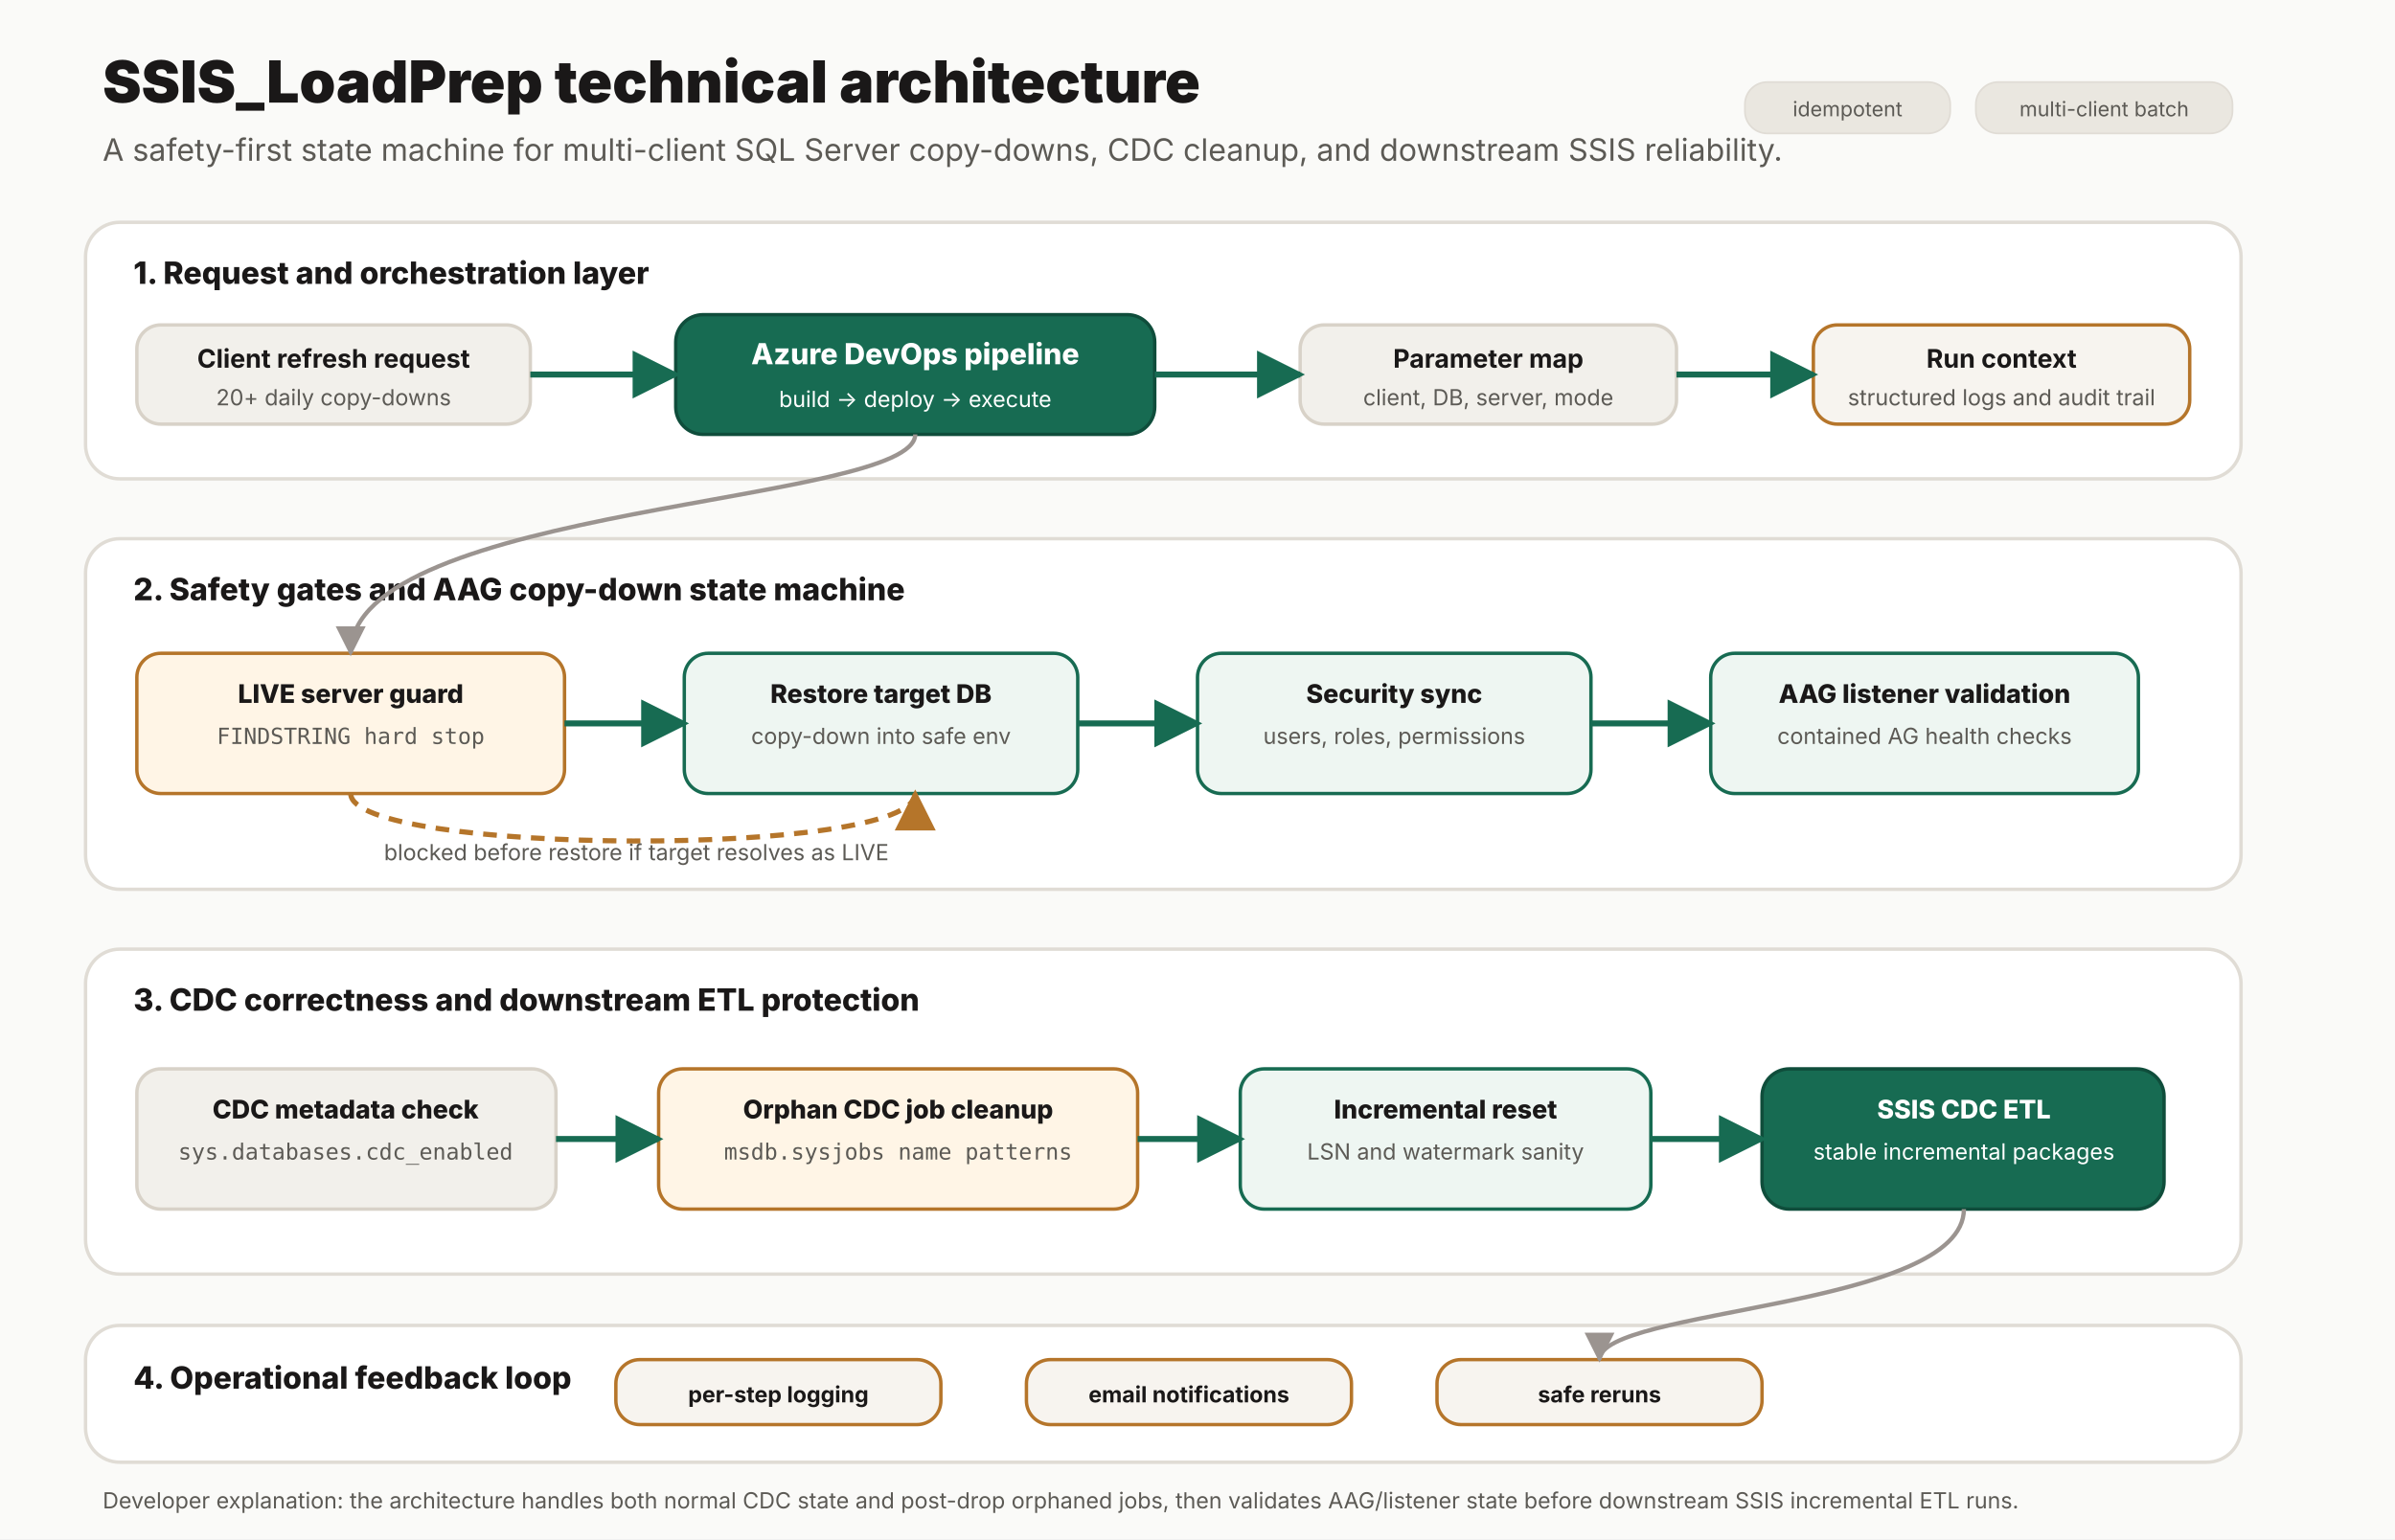
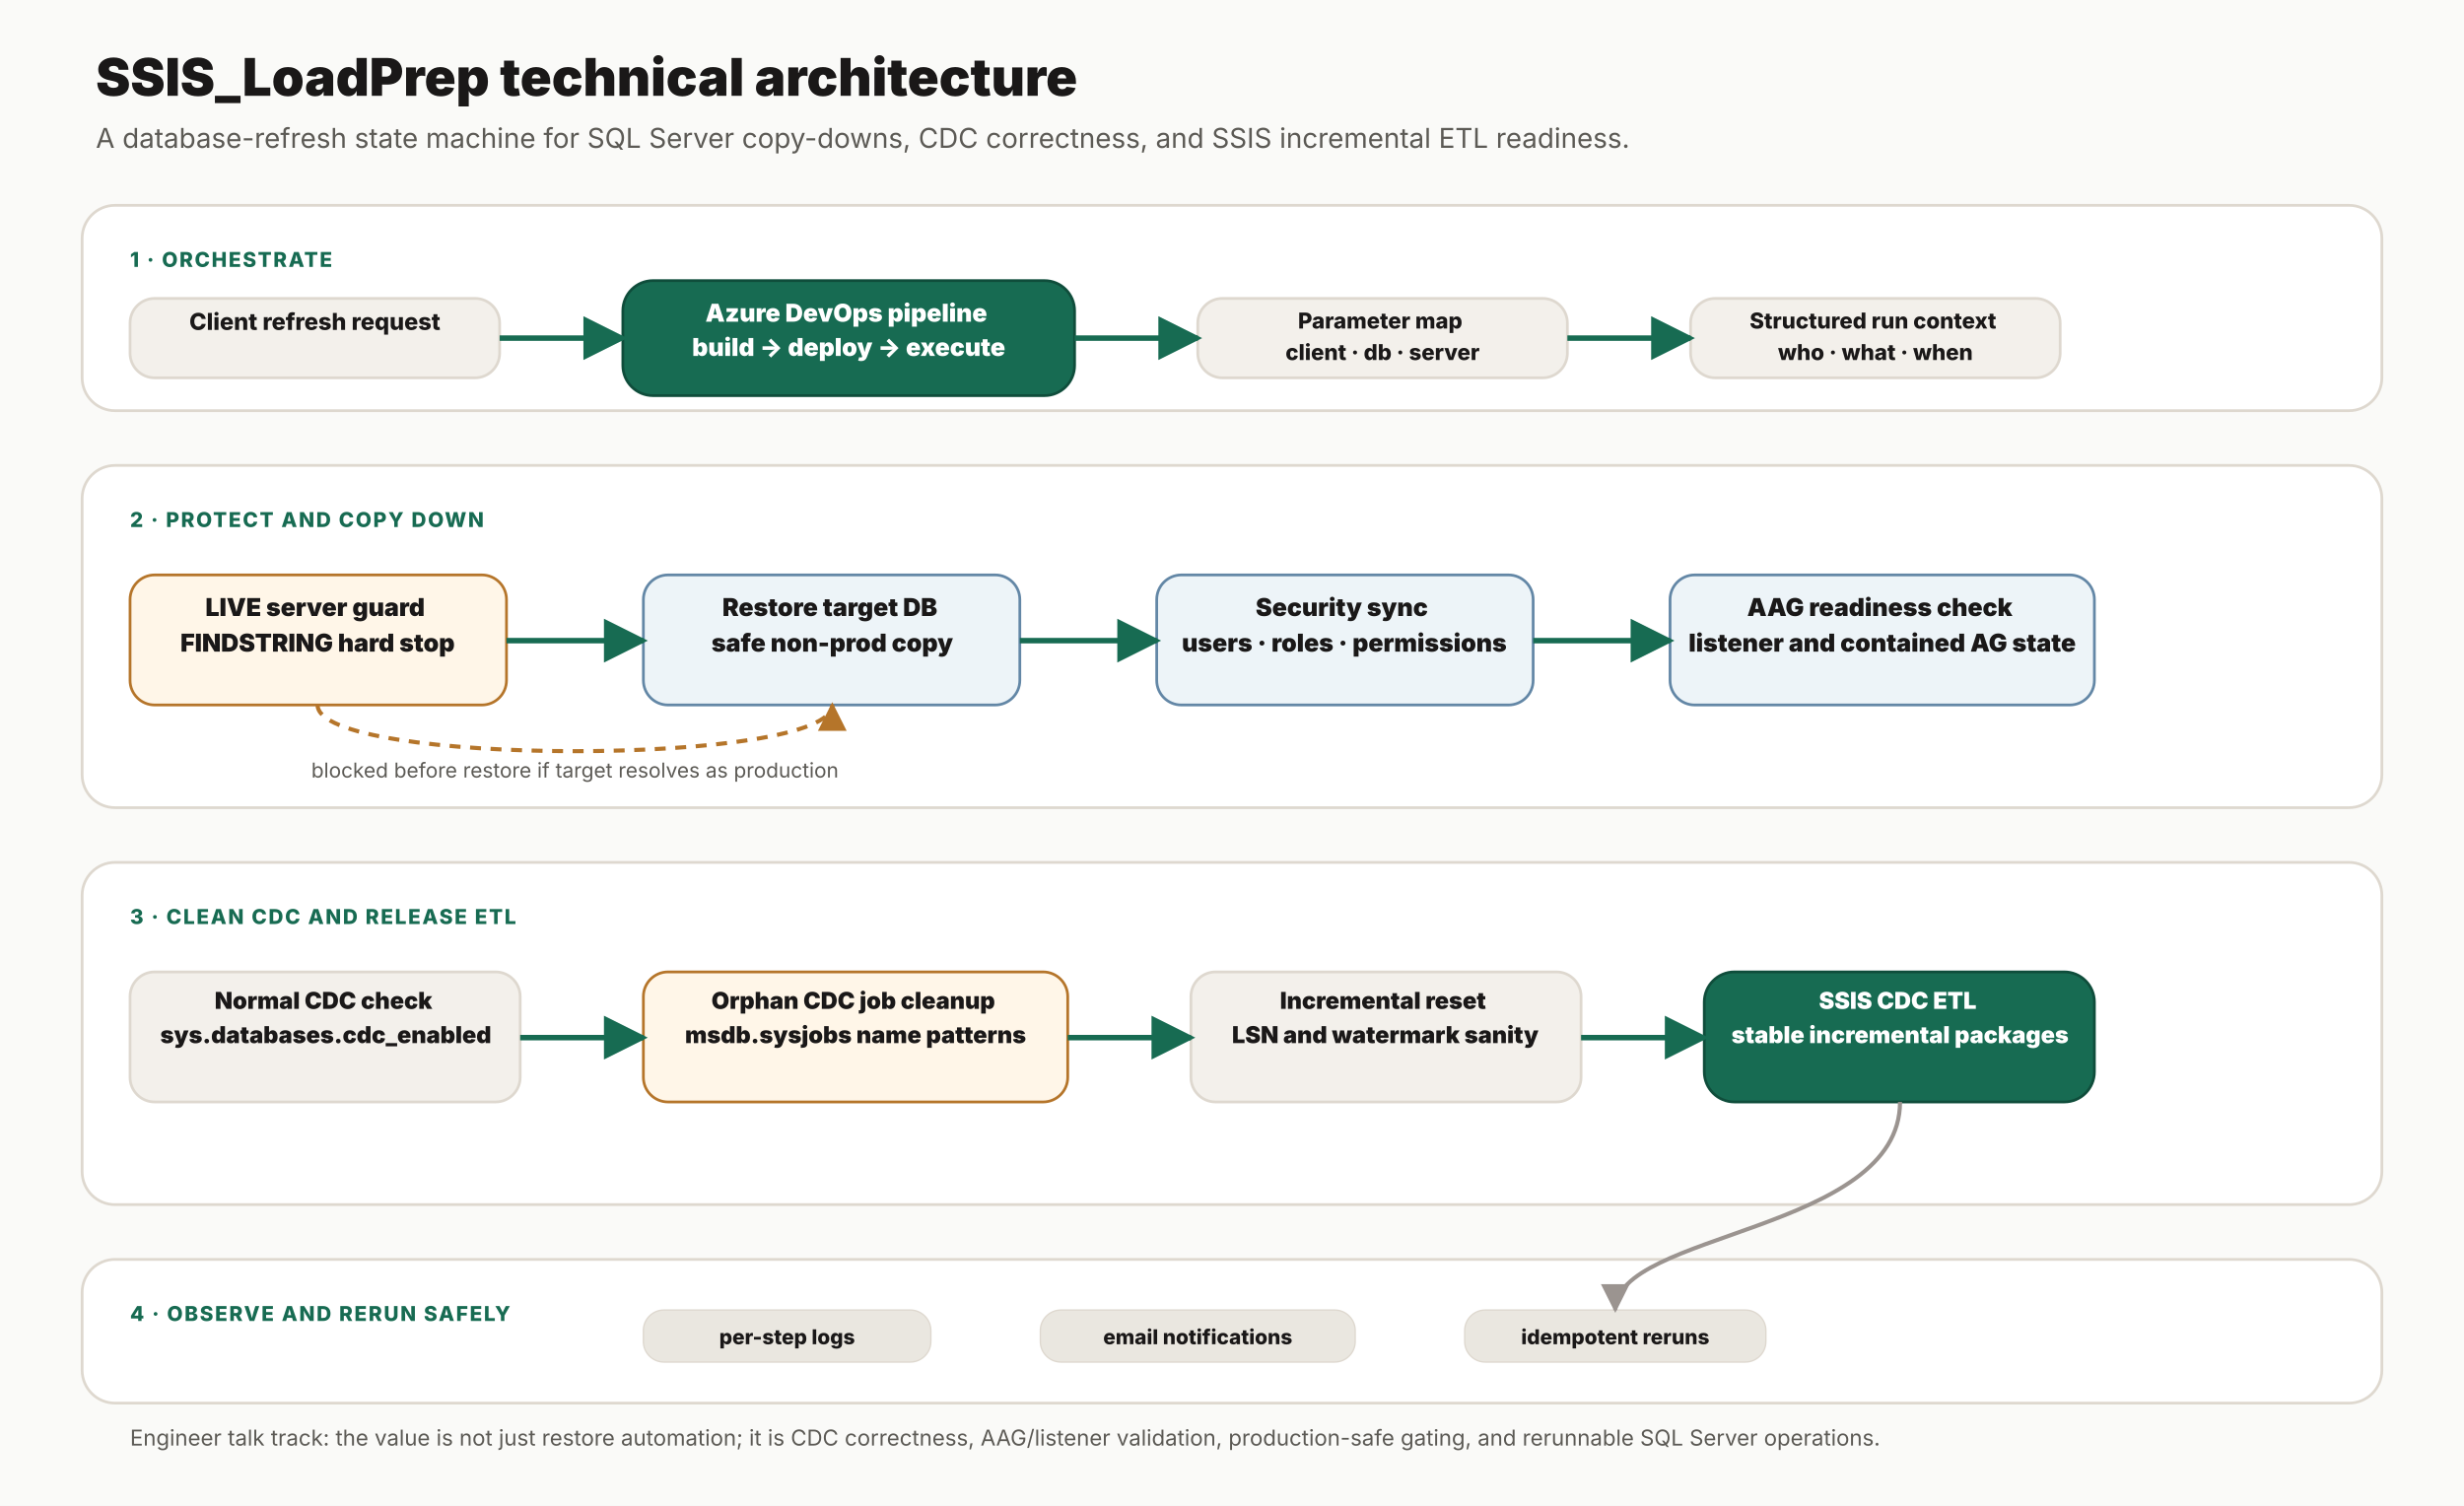
- <svg xmlns="http://www.w3.org/2000/svg" width="1400" height="900" viewBox="0 0 1400 900" role="img" aria-labelledby="title desc">
+ <svg xmlns="http://www.w3.org/2000/svg" width="1800" height="1100" viewBox="0 0 1800 1100" role="img" aria-labelledby="title desc">
  <defs>
    <style>
-       .bg { fill: #fafaf8; }
-       .swim { fill: #ffffff; stroke: #e0dcd5; stroke-width: 2; rx: 20; }
-       .box { fill: #f2f0eb; stroke: #d8d2c8; stroke-width: 2; rx: 14; }
-       .core { fill: #176b52; stroke: #0f4d3b; stroke-width: 2; rx: 16; }
-       .risk { fill: #fff5e6; stroke: #b5752a; stroke-width: 2; rx: 14; }
-       .data { fill: #eef6f2; stroke: #176b52; stroke-width: 2; rx: 14; }
-       .obs { fill: #f7f4ef; stroke: #b5752a; stroke-width: 2; rx: 14; }
-       .text { font-family: Inter, Segoe UI, Arial, sans-serif; fill: #1a1818; }
-       .muted { fill: #5c5a55; }
-       .white { fill: #ffffff; }
-       .mono { font-family: Consolas, Menlo, monospace; }
-       .arrow { stroke: #176b52; stroke-width: 3.5; fill: none; marker-end: url(#arrowhead); }
-       .dash { stroke: #b5752a; stroke-width: 3; fill: none; stroke-dasharray: 8 6; marker-end: url(#arrowhead-warm); }
-       .mutedLine { stroke: #9b9490; stroke-width: 2.5; fill: none; marker-end: url(#arrowhead-muted); }
-       .pill { fill: #eae7e0; stroke: #e0dcd5; rx: 13; }
+       .bg{fill:#fafaf8}.card{fill:#fff;stroke:#ded8cf;stroke-width:2;rx:24}.soft{fill:#f3f0eb;stroke:#ded8cf;stroke-width:2;rx:18}
+       .green{fill:#176b52;stroke:#0f4d3b;stroke-width:2;rx:22}.amber{fill:#fff6e8;stroke:#b5752a;stroke-width:2;rx:18}.blue{fill:#edf4f8;stroke:#6387a6;stroke-width:2;rx:18}
+       .text{font-family:Inter,Segoe UI,Arial,sans-serif;fill:#1a1818}.muted{font-family:Inter,Segoe UI,Arial,sans-serif;fill:#5c5a55}.white{font-family:Inter,Segoe UI,Arial,sans-serif;fill:#fff}.mono{font-family:Consolas,Menlo,monospace;fill:#3a3733}
+       .arrow{stroke:#176b52;stroke-width:4;fill:none;marker-end:url(#arrow)}.arrow2{stroke:#9b9490;stroke-width:3;fill:none;marker-end:url(#arrow-gray)}.dash{stroke:#b5752a;stroke-width:3;stroke-dasharray:8 7;fill:none;marker-end:url(#arrow-amber)}
+       .metric{font-family:Inter,Segoe UI,Arial,sans-serif;fill:#176b52;font-weight:850}.small{font-size:14px}.label{font-family:Inter,Segoe UI,Arial,sans-serif;fill:#176b52;font-weight:800;letter-spacing:.08em}.pill{fill:#eae7e0;stroke:#ded8cf;rx:15}
    </style>
-     <marker id="arrowhead" viewBox="0 0 10 10" refX="9" refY="5" markerWidth="8" markerHeight="8" orient="auto-start-reverse">
-       <path d="M 0 0 L 10 5 L 0 10 z" fill="#176b52" />
+     <marker id="arrow" viewBox="0 0 10 10" refX="9" refY="5" markerWidth="8" markerHeight="8" orient="auto-start-reverse">
+       <path d="M0 0 10 5 0 10z" fill="#176b52" />
    </marker>
-     <marker id="arrowhead-warm" viewBox="0 0 10 10" refX="9" refY="5" markerWidth="8" markerHeight="8" orient="auto-start-reverse">
-       <path d="M 0 0 L 10 5 L 0 10 z" fill="#b5752a" />
+     <marker id="arrow-gray" viewBox="0 0 10 10" refX="9" refY="5" markerWidth="7" markerHeight="7" orient="auto-start-reverse">
+       <path d="M0 0 10 5 0 10z" fill="#9b9490" />
    </marker>
-     <marker id="arrowhead-muted" viewBox="0 0 10 10" refX="9" refY="5" markerWidth="7" markerHeight="7" orient="auto-start-reverse">
-       <path d="M 0 0 L 10 5 L 0 10 z" fill="#9b9490" />
+     <marker id="arrow-amber" viewBox="0 0 10 10" refX="9" refY="5" markerWidth="7" markerHeight="7" orient="auto-start-reverse">
+       <path d="M0 0 10 5 0 10z" fill="#b5752a" />
    </marker>
  </defs>
-   <rect class="bg" width="1400" height="900" />
-   <text x="60" y="60" class="text" font-size="34" font-weight="850">SSIS_LoadPrep technical architecture</text>
-   <text x="60" y="94" class="text muted" font-size="18">A safety-first state machine for multi-client SQL Server copy-downs, CDC cleanup, and downstream SSIS reliability.</text>
-   <rect class="swim" x="50" y="130" width="1260" height="150" />
-   <text x="78" y="166" class="text" font-size="18" font-weight="800">1. Request and orchestration layer</text>
-   <rect class="box" x="80" y="190" width="230" height="58" />
-   <text x="195" y="215" class="text" font-size="15" font-weight="750" text-anchor="middle">Client refresh request</text>
-   <text x="195" y="237" class="text muted" font-size="13" text-anchor="middle">20+ daily copy-downs</text>
-   <rect class="core" x="395" y="184" width="280" height="70" />
-   <text x="535" y="213" class="text white" font-size="17" font-weight="800" text-anchor="middle">Azure DevOps pipeline</text>
-   <text x="535" y="238" class="text white" font-size="13" text-anchor="middle">build → deploy → execute</text>
-   <rect class="box" x="760" y="190" width="220" height="58" />
-   <text x="870" y="215" class="text" font-size="15" font-weight="750" text-anchor="middle">Parameter map</text>
-   <text x="870" y="237" class="text muted" font-size="13" text-anchor="middle">client, DB, server, mode</text>
-   <rect class="obs" x="1060" y="190" width="220" height="58" />
-   <text x="1170" y="215" class="text" font-size="15" font-weight="750" text-anchor="middle">Run context</text>
-   <text x="1170" y="237" class="text muted" font-size="13" text-anchor="middle">structured logs and audit trail</text>
-   <path class="arrow" d="M 310 219 L 395 219" />
-   <path class="arrow" d="M 675 219 L 760 219" />
-   <path class="arrow" d="M 980 219 L 1060 219" />
-   <rect class="swim" x="50" y="315" width="1260" height="205" />
-   <text x="78" y="351" class="text" font-size="18" font-weight="800">2. Safety gates and AAG copy-down state machine</text>
-   <rect class="risk" x="80" y="382" width="250" height="82" />
-   <text x="205" y="411" class="text" font-size="15" font-weight="800" text-anchor="middle">LIVE server guard</text>
-   <text x="205" y="435" class="text muted mono" font-size="13" text-anchor="middle">FINDSTRING hard stop</text>
-   <rect class="data" x="400" y="382" width="230" height="82" />
-   <text x="515" y="411" class="text" font-size="15" font-weight="800" text-anchor="middle">Restore target DB</text>
-   <text x="515" y="435" class="text muted" font-size="13" text-anchor="middle">copy-down into safe env</text>
-   <rect class="data" x="700" y="382" width="230" height="82" />
-   <text x="815" y="411" class="text" font-size="15" font-weight="800" text-anchor="middle">Security sync</text>
-   <text x="815" y="435" class="text muted" font-size="13" text-anchor="middle">users, roles, permissions</text>
-   <rect class="data" x="1000" y="382" width="250" height="82" />
-   <text x="1125" y="411" class="text" font-size="15" font-weight="800" text-anchor="middle">AAG listener validation</text>
-   <text x="1125" y="435" class="text muted" font-size="13" text-anchor="middle">contained AG health checks</text>
-   <path class="arrow" d="M 330 423 L 400 423" />
-   <path class="arrow" d="M 630 423 L 700 423" />
-   <path class="arrow" d="M 930 423 L 1000 423" />
-   <path class="dash" d="M 205 464 C 205 500, 535 502, 535 464" />
-   <text x="372" y="503" class="text muted" font-size="13" text-anchor="middle">blocked before restore if target resolves as LIVE</text>
-   <rect class="swim" x="50" y="555" width="1260" height="190" />
-   <text x="78" y="591" class="text" font-size="18" font-weight="800">3. CDC correctness and downstream ETL protection</text>
-   <rect class="box" x="80" y="625" width="245" height="82" />
-   <text x="202" y="654" class="text" font-size="15" font-weight="800" text-anchor="middle">CDC metadata check</text>
-   <text x="202" y="678" class="text muted mono" font-size="13" text-anchor="middle">sys.databases.cdc_enabled</text>
-   <rect class="risk" x="385" y="625" width="280" height="82" />
-   <text x="525" y="654" class="text" font-size="15" font-weight="800" text-anchor="middle">Orphan CDC job cleanup</text>
-   <text x="525" y="678" class="text muted mono" font-size="13" text-anchor="middle">msdb.sysjobs name patterns</text>
-   <rect class="data" x="725" y="625" width="240" height="82" />
-   <text x="845" y="654" class="text" font-size="15" font-weight="800" text-anchor="middle">Incremental reset</text>
-   <text x="845" y="678" class="text muted" font-size="13" text-anchor="middle">LSN and watermark sanity</text>
-   <rect class="core" x="1030" y="625" width="235" height="82" />
-   <text x="1148" y="654" class="text white" font-size="15" font-weight="800" text-anchor="middle">SSIS CDC ETL</text>
-   <text x="1148" y="678" class="text white" font-size="13" text-anchor="middle">stable incremental packages</text>
-   <path class="arrow" d="M 325 666 L 385 666" />
-   <path class="arrow" d="M 665 666 L 725 666" />
-   <path class="arrow" d="M 965 666 L 1030 666" />
-   <rect class="swim" x="50" y="775" width="1260" height="80" />
-   <text x="78" y="812" class="text" font-size="18" font-weight="800">4. Operational feedback loop</text>
-   <rect class="obs" x="360" y="795" width="190" height="38" />
-   <text x="455" y="820" class="text" font-size="13" font-weight="750" text-anchor="middle">per-step logging</text>
-   <rect class="obs" x="600" y="795" width="190" height="38" />
-   <text x="695" y="820" class="text" font-size="13" font-weight="750" text-anchor="middle">email notifications</text>
-   <rect class="obs" x="840" y="795" width="190" height="38" />
-   <text x="935" y="820" class="text" font-size="13" font-weight="750" text-anchor="middle">safe reruns</text>
-   <path class="mutedLine" d="M 1148 707 C 1148 765, 935 765, 935 795" />
-   <path class="mutedLine" d="M 535 254 C 535 295, 205 295, 205 382" />
-   <rect class="pill" x="1020" y="48" width="120" height="30" />
-   <text x="1080" y="68" class="text muted" font-size="12" text-anchor="middle">idempotent</text>
-   <rect class="pill" x="1155" y="48" width="150" height="30" />
-   <text x="1230" y="68" class="text muted" font-size="12" text-anchor="middle">multi-client batch</text>
-   <text x="60" y="882" class="text muted" font-size="13">Developer explanation: the architecture handles both normal CDC state and post-drop orphaned jobs, then validates AAG/listener state before downstream SSIS incremental ETL runs.</text>
+   <rect class="bg" width="1800" height="1100" />
+   <text x="70" y="70" class="text" font-size="38" font-weight="850">SSIS_LoadPrep technical architecture</text>
+   <text x="70" y="108" class="muted" font-size="20">A database-refresh state machine for SQL Server copy-downs, CDC correctness, and SSIS incremental ETL readiness.</text>
+   <rect class="card" x="60" y="150" width="1680" height="150" />
+   <text x="95" y="195" class="label" font-size="15">1 · ORCHESTRATE</text>
+   <rect class="soft" x="95" y="218" width="270" height="58" />
+   <text x="230" y="241" class="text" font-size="17" text-anchor="middle" font-weight="800">
+     <tspan x="230" dy="0">Client refresh request</tspan>
+   </text>
+   <rect class="green" x="455" y="205" width="330" height="84" />
+   <text x="620" y="235" class="white" font-size="18" text-anchor="middle" font-weight="850">
+     <tspan x="620" dy="0">Azure DevOps pipeline</tspan>
+     <tspan x="620" dy="25">build → deploy → execute</tspan>
+   </text>
+   <rect class="soft" x="875" y="218" width="270" height="58" />
+   <text x="1010" y="240" class="text" font-size="16" text-anchor="middle" font-weight="800">
+     <tspan x="1010" dy="0">Parameter map</tspan>
+     <tspan x="1010" dy="23">client · db · server</tspan>
+   </text>
+   <rect class="soft" x="1235" y="218" width="270" height="58" />
+   <text x="1370" y="240" class="text" font-size="16" text-anchor="middle" font-weight="800">
+     <tspan x="1370" dy="0">Structured run context</tspan>
+     <tspan x="1370" dy="23">who · what · when</tspan>
+   </text>
+   <path class="arrow" d="M365 247 L455 247" />
+   <path class="arrow" d="M785 247 L875 247" />
+   <path class="arrow" d="M1145 247 L1235 247" />
+   <rect class="card" x="60" y="340" width="1680" height="250" />
+   <text x="95" y="385" class="label" font-size="15">2 · PROTECT AND COPY DOWN</text>
+   <rect class="amber" x="95" y="420" width="275" height="95" />
+   <text x="232" y="450" class="text" font-size="18" text-anchor="middle" font-weight="850">
+     <tspan x="232" dy="0">LIVE server guard</tspan>
+     <tspan x="232" dy="26">FINDSTRING hard stop</tspan>
+   </text>
+   <rect class="blue" x="470" y="420" width="275" height="95" />
+   <text x="608" y="450" class="text" font-size="18" text-anchor="middle" font-weight="850">
+     <tspan x="608" dy="0">Restore target DB</tspan>
+     <tspan x="608" dy="26">safe non-prod copy</tspan>
+   </text>
+   <rect class="blue" x="845" y="420" width="275" height="95" />
+   <text x="982" y="450" class="text" font-size="18" text-anchor="middle" font-weight="850">
+     <tspan x="982" dy="0">Security sync</tspan>
+     <tspan x="982" dy="26">users · roles · permissions</tspan>
+   </text>
+   <rect class="blue" x="1220" y="420" width="310" height="95" />
+   <text x="1375" y="450" class="text" font-size="18" text-anchor="middle" font-weight="850">
+     <tspan x="1375" dy="0">AAG readiness check</tspan>
+     <tspan x="1375" dy="26">listener and contained AG state</tspan>
+   </text>
+   <path class="arrow" d="M370 468 L470 468" />
+   <path class="arrow" d="M745 468 L845 468" />
+   <path class="arrow" d="M1120 468 L1220 468" />
+   <path class="dash" d="M232 515 C232 560 608 560 608 515" />
+   <text x="420" y="568" class="muted" font-size="15" text-anchor="middle">blocked before restore if target resolves as production</text>
+   <rect class="card" x="60" y="630" width="1680" height="250" />
+   <text x="95" y="675" class="label" font-size="15">3 · CLEAN CDC AND RELEASE ETL</text>
+   <rect class="soft" x="95" y="710" width="285" height="95" />
+   <text x="238" y="737" class="text" font-size="17" text-anchor="middle" font-weight="850">
+     <tspan x="238" dy="0">Normal CDC check</tspan>
+     <tspan x="238" dy="25">sys.databases.cdc_enabled</tspan>
+   </text>
+   <rect class="amber" x="470" y="710" width="310" height="95" />
+   <text x="625" y="737" class="text" font-size="17" text-anchor="middle" font-weight="850">
+     <tspan x="625" dy="0">Orphan CDC job cleanup</tspan>
+     <tspan x="625" dy="25">msdb.sysjobs name patterns</tspan>
+   </text>
+   <rect class="soft" x="870" y="710" width="285" height="95" />
+   <text x="1012" y="737" class="text" font-size="17" text-anchor="middle" font-weight="850">
+     <tspan x="1012" dy="0">Incremental reset</tspan>
+     <tspan x="1012" dy="25">LSN and watermark sanity</tspan>
+   </text>
+   <rect class="green" x="1245" y="710" width="285" height="95" />
+   <text x="1388" y="737" class="white" font-size="17" text-anchor="middle" font-weight="850">
+     <tspan x="1388" dy="0">SSIS CDC ETL</tspan>
+     <tspan x="1388" dy="25">stable incremental packages</tspan>
+   </text>
+   <path class="arrow" d="M380 758 L470 758" />
+   <path class="arrow" d="M780 758 L870 758" />
+   <path class="arrow" d="M1155 758 L1245 758" />
+   <rect class="card" x="60" y="920" width="1680" height="105" />
+   <text x="95" y="965" class="label" font-size="15">4 · OBSERVE AND RERUN SAFELY</text>
+   <rect class="pill" x="470" y="957" width="210" height="38" />
+   <text x="575" y="982" class="text" font-size="15" font-weight="800" text-anchor="middle">per-step logs</text>
+   <rect class="pill" x="760" y="957" width="230" height="38" />
+   <text x="875" y="982" class="text" font-size="15" font-weight="800" text-anchor="middle">email notifications</text>
+   <rect class="pill" x="1070" y="957" width="220" height="38" />
+   <text x="1180" y="982" class="text" font-size="15" font-weight="800" text-anchor="middle">idempotent reruns</text>
+   <path class="arrow2" d="M1388 805 C1388 900 1180 900 1180 957" />
+   <text x="95" y="1056" class="muted" font-size="16">Engineer talk track: the value is not just restore automation; it is CDC correctness, AAG/listener validation, production-safe gating, and rerunnable SQL Server operations.</text>
</svg>
